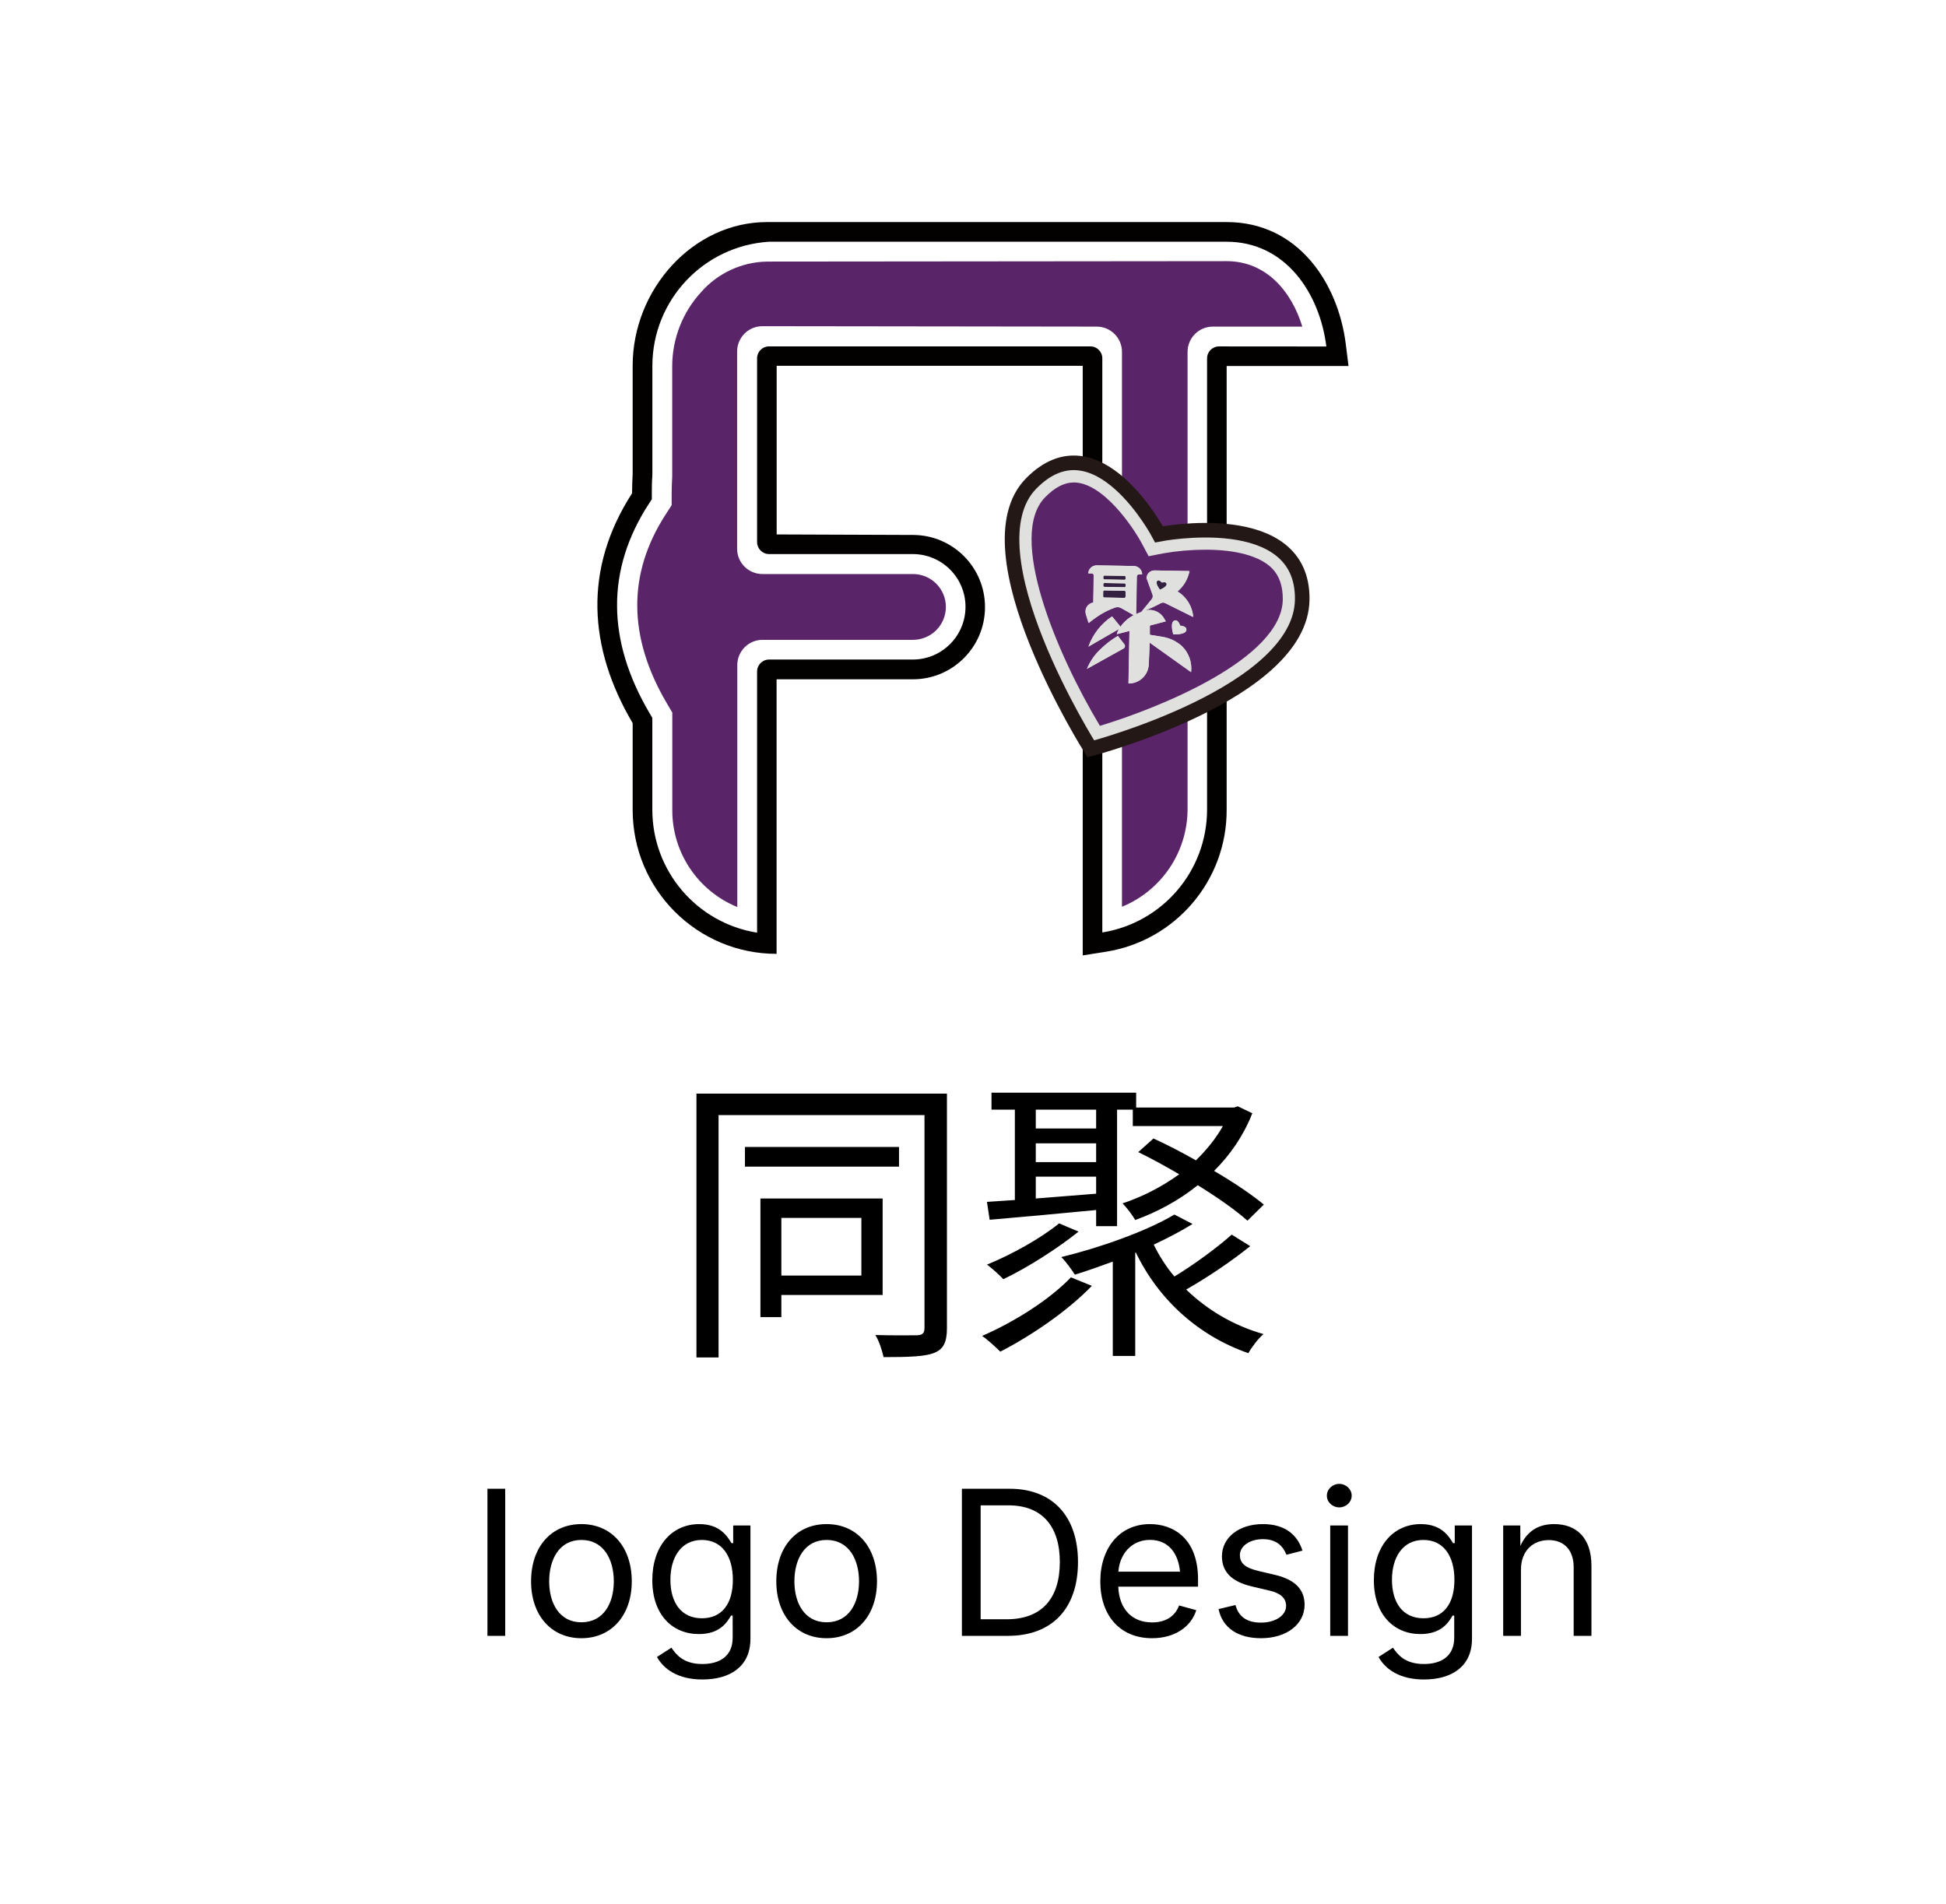
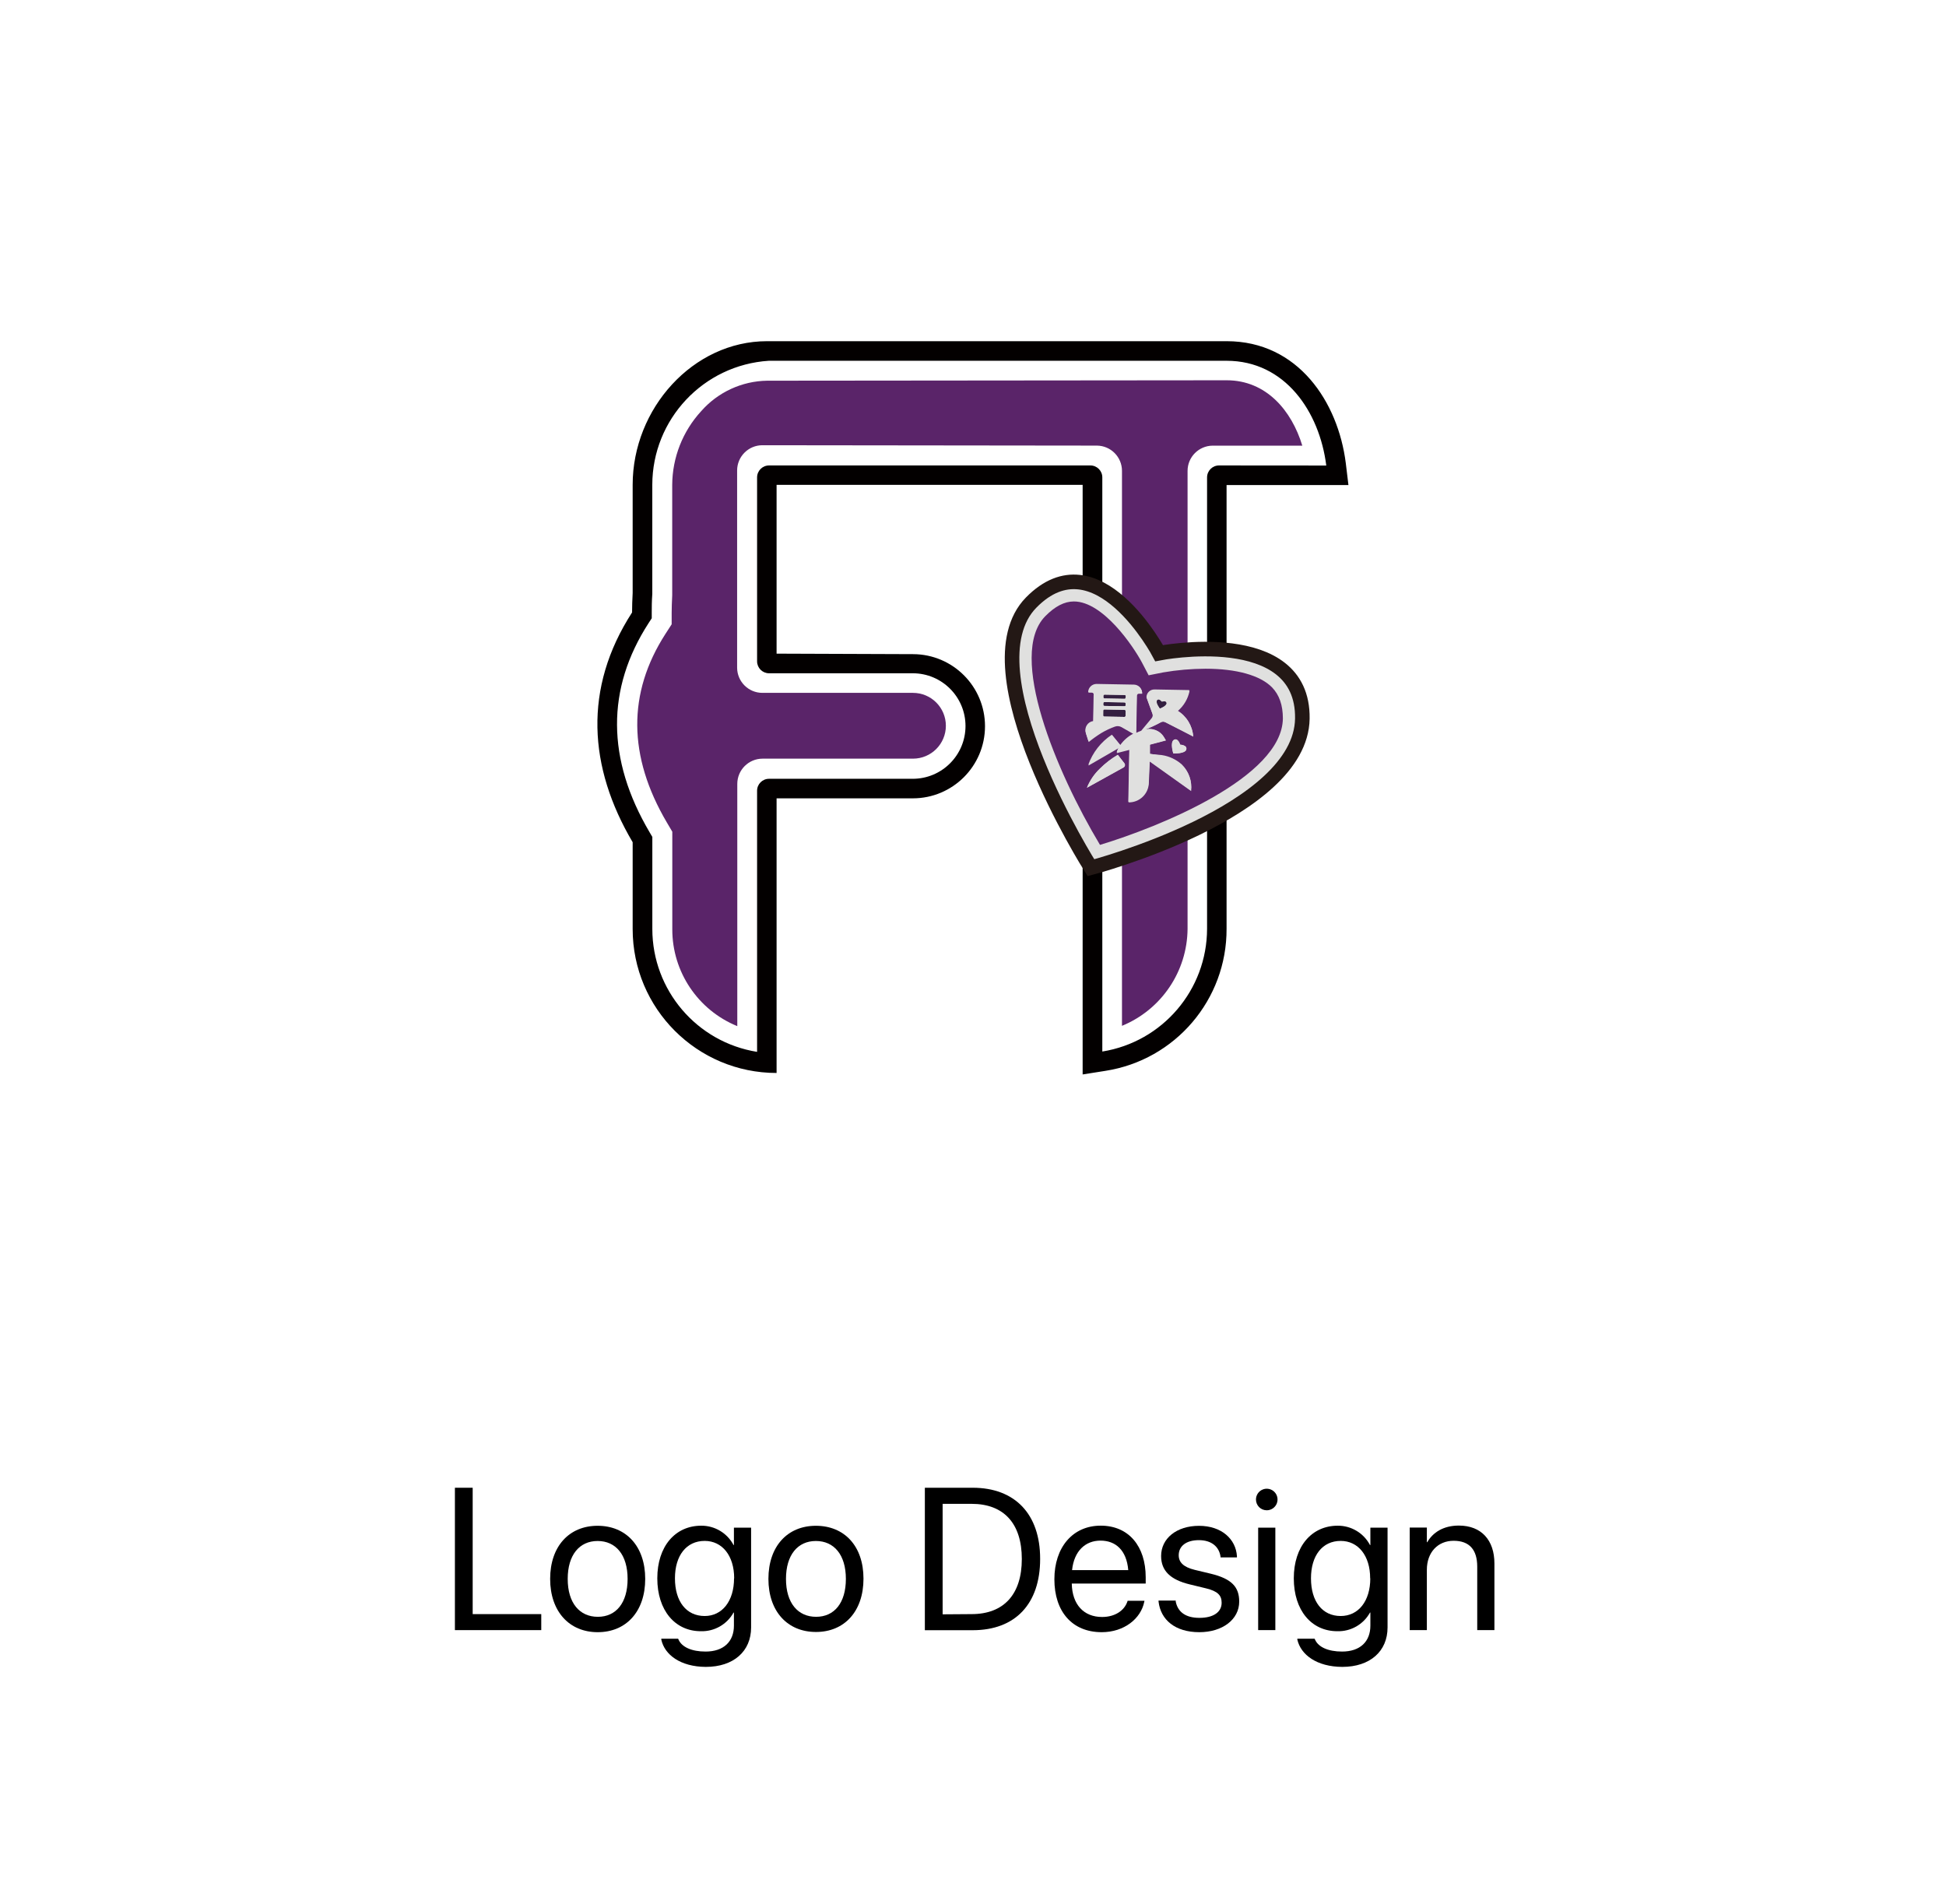
<svg xmlns="http://www.w3.org/2000/svg" id="圖層_1" data-name="圖層 1" viewBox="0 0 462 452">
  <defs>
-     <style>.cls-1{font-size:72px;font-family:PingFangTC-Medium-B5pc-H, PingFang TC;}.cls-2{font-size:48px;font-family:SFProDisplay-Regular, SF Pro Display;}.cls-3{fill:#030000;}.cls-4{fill:#5a2469;}.cls-5,.cls-7{fill:#e0e0df;}.cls-5{stroke:#231815;stroke-miterlimit:10;stroke-width:3.46px;}.cls-6{fill:#331f40;}</style>
+     <style>.cls-1{fill:#030000;}.cls-2{fill:#5a2469;}.cls-3,.cls-5{fill:#e0e0df;}.cls-3{stroke:#231815;stroke-miterlimit:10;stroke-width:3.46px;}.cls-4{fill:#331f40;}</style>
  </defs>
-   <text class="cls-1" transform="translate(159 316.36)">同聚</text>
-   <text class="cls-2" transform="translate(112.02 388.36)">logo Design</text>
-   <path class="cls-3" d="M319.5,81.66c-1.82-14.41-11.26-28.94-28.28-28.94l-109,0h-.12c-17.58,0-31.9,16-31.9,34.09v25.68c-.09,1.67-.14,3.24-.14,4.62-11.62,18-10.36,36.75.14,54.56v20.61a34.17,34.17,0,0,0,34.17,34.17V161.27h32.36a17.13,17.13,0,0,0,17.12-17.12h0A17.12,17.12,0,0,0,216.82,127l-32.43-.12V86.84h14.94v0h57.72V226.82l5.38-.85a34,34,0,0,0,28.79-33.75V86.89h28.93Zm-30.09.58a2.84,2.84,0,0,0-2.84,2.83V192.22a29.55,29.55,0,0,1-24.87,29.15V85.07a2.84,2.84,0,0,0-2.83-2.84l-76.29,0A2.84,2.84,0,0,0,179.74,85v43.69a2.85,2.85,0,0,0,2.84,2.85h34.11a12.52,12.52,0,0,1,12.53,12.52h0a12.52,12.52,0,0,1-12.53,12.52H182.57a2.84,2.84,0,0,0-2.83,2.84v62a29.55,29.55,0,0,1-24.87-29.15V170.43l-.64-1.09C144,152,143.91,135.27,154,119.67l.75-1.15v-1.38c0-1.2,0-2.63.13-4.37V86.84a29.55,29.55,0,0,1,27.66-29.45l108.69,0c13.88,0,22.06,12.1,23.66,24.87Z" />
-   <path class="cls-4" d="M291.22,62l-109.11.1a21.31,21.31,0,0,0-15.65,7.24,26.07,26.07,0,0,0-6.87,17.48v26l0,.22c-.08,1.66-.13,3-.13,4.12v2.77l-1.5,2.32c-9,14-8.9,29,.35,44.71l1.3,2.21v23.16a24.79,24.79,0,0,0,15.43,23V157.85a6,6,0,0,1,6-5.95h35.71a7.81,7.81,0,0,0,7.81-7.81h0a7.81,7.81,0,0,0-7.81-7.81H181a6,6,0,0,1-6-5.95V83.44a6,6,0,0,1,6-6l79.43.1a6,6,0,0,1,5.94,6V215.27a25.09,25.09,0,0,0,15.57-23.05V83.54a6,6,0,0,1,5.95-6h21.29C306.65,69.22,300.64,62,291.22,62Z" />
-   <path class="cls-5" d="M244.81,114.78c-15.64,15.94,14.16,63,14.16,63s49.86-13.07,50.19-35.4-34-15.53-34-15.53S260.45,98.85,244.81,114.78Z" />
-   <path class="cls-4" d="M302,134.93c-2.82-2.86-8.43-4.43-15.8-4.43a59.13,59.13,0,0,0-10.09.88l-3.41.67L271.07,129c-2-3.76-9.18-14.46-16.14-14.46-2.25,0-4.48,1.15-6.8,3.51-9,9.14,2.59,36.91,13,54.27,14.05-4.25,43.21-15.94,43.42-30C304.56,139.11,303.73,136.71,302,134.93Zm-35.25,19-8.68,4.83a13,13,0,0,1,3.07-4.52,20.71,20.71,0,0,1,4.26-3.29l1.55,2A.66.66,0,0,1,266.73,153.93Zm9.91-10.75a1.12,1.12,0,0,0-1.05,0,31.68,31.68,0,0,1-3.93,1.81h0a4,4,0,0,1,4.68,1.79l.43.72-3.79,1,0,2.19,2.94.48a9.15,9.15,0,0,1,4.69,2.23,7.41,7.41,0,0,1,2.16,6.16l-9.82-7-.23,5.17a4.73,4.73,0,0,1-4.81,4.52l.23-12.47-3,.77a4,4,0,0,1,.53-1.24l-7.27,4.19a14.39,14.39,0,0,1,5.61-7.17l2,2.45a8.93,8.93,0,0,1,3.15-2.73l-2.92-1.66a1.82,1.82,0,0,0-1.53-.14,18.43,18.43,0,0,0-3.3,1.56,28.27,28.27,0,0,0-2.95,2.11l-.64-2.05a2.17,2.17,0,0,1,1.75-2.82h0l.11-6.42a.48.48,0,0,0-.47-.49h-.83a2,2,0,0,1,2-1.92l8.87.16a2,2,0,0,1,1.91,2h-.78a.47.47,0,0,0-.48.47l-.16,8.95a10.31,10.31,0,0,1,1.23-.51l2.49-3.06a1.08,1.08,0,0,0,.18-1.05l-1.42-3.92a1.87,1.87,0,0,1,1.9-1.83l8.28.15a8.45,8.45,0,0,1-2.84,4.84,7.74,7.74,0,0,1,3.72,6.05Zm5,6.5c-.31,1.07-3.09.93-3.09.93s-.82-2.66.15-3.23,1.47,1.15,1.47,1.15S281.94,148.61,281.63,149.68Z" />
-   <rect class="cls-6" x="264.15" y="136.25" width="0.92" height="5.32" rx="0.27" ry="0.27" transform="translate(120.93 400.96) rotate(-88.96)" />
-   <rect class="cls-6" x="264.18" y="134.48" width="0.92" height="5.32" rx="0.27" ry="0.27" transform="translate(122.71 399.25) rotate(-88.96)" />
-   <rect class="cls-6" x="263.73" y="138.39" width="1.69" height="5.32" rx="0.27" ry="0.27" transform="translate(118.73 403.02) rotate(-88.96)" />
-   <path class="cls-7" d="M265.38,151a20.71,20.71,0,0,0-4.26,3.29,13,13,0,0,0-3.07,4.52l8.68-4.83a.66.66,0,0,0,.2-1Z" />
-   <path class="cls-7" d="M278.69,147.38c-1,.57-.15,3.23-.15,3.23s2.78.14,3.09-.93-1.47-1.15-1.47-1.15S279.65,146.82,278.69,147.38Z" />
-   <path class="cls-6" d="M275.87,138.32s-.71-.91-1.16-.34.68,2,.68,2,1.7-.58,1.63-1.29S275.87,138.32,275.87,138.32Z" />
-   <path class="cls-7" d="M279.52,140.41a8.45,8.45,0,0,0,2.84-4.84l-8.28-.15a1.87,1.87,0,0,0-1.9,1.83l1.42,3.92a1.08,1.08,0,0,1-.18,1.05l-2.49,3.06a10.31,10.31,0,0,0-1.23.51l.16-8.95a.47.47,0,0,1,.48-.47h.78a2,2,0,0,0-1.91-2l-8.87-.16a2,2,0,0,0-2,1.92h.83a.48.48,0,0,1,.47.49l-.11,6.42h0a2.17,2.17,0,0,0-1.75,2.82l.64,2.05a28.27,28.27,0,0,1,2.95-2.11,18.43,18.43,0,0,1,3.3-1.56,1.82,1.82,0,0,1,1.53.14l2.92,1.66A8.93,8.93,0,0,0,266,148.8l-2-2.45a14.39,14.39,0,0,0-5.61,7.17l7.27-4.19a4,4,0,0,0-.53,1.24l3-.77-.23,12.47a4.73,4.73,0,0,0,4.81-4.52l.23-5.17,9.82,7a7.41,7.41,0,0,0-2.16-6.16,9.15,9.15,0,0,0-4.69-2.23l-2.94-.48,0-2.19,3.79-1-.43-.72a4,4,0,0,0-4.68-1.79h0a31.68,31.68,0,0,0,3.93-1.81,1.12,1.12,0,0,1,1.05,0l6.6,3.28A7.74,7.74,0,0,0,279.52,140.41Zm-12.3,1.26a.28.28,0,0,1-.28.27l-4.78-.09a.25.25,0,0,1-.26-.27l0-1.14a.27.27,0,0,1,.27-.27l4.78.09a.27.27,0,0,1,.27.27Zm0-2.53a.27.27,0,0,1-.27.27l-4.78-.09a.27.27,0,0,1-.27-.27v-.38a.26.26,0,0,1,.28-.26l4.77.08a.28.28,0,0,1,.27.28Zm0-1.76a.28.28,0,0,1-.28.27l-4.78-.09a.28.28,0,0,1-.27-.28v-.37a.28.28,0,0,1,.28-.27l4.78.09a.26.26,0,0,1,.26.28Zm8.09,2.57s-1.13-1.4-.68-2,1.16.34,1.16.34,1.08-.38,1.15.34S275.39,140,275.39,140Z" />
+   <path d="M108,353.2h4.22v30H128.5V387H108Z" />
+   <path d="M130.61,374.84v0c0-7.76,4.54-12.61,11.27-12.61s11.3,4.83,11.3,12.61v0c0,7.78-4.55,12.65-11.28,12.65S130.61,382.59,130.61,374.84Zm18.39,0v0c0-5.72-2.81-9-7.12-9s-7.1,3.3-7.1,9v0c0,5.74,2.83,9,7.15,9S149,380.55,149,374.84Z" />
+   <path d="M157,389.25l0-.21H161l.09.21c.77,1.76,3.09,2.84,6.42,2.84,4.29,0,6.73-2.37,6.73-6.14v-3.12h-.09a8.58,8.58,0,0,1-7.76,4.43c-6.14,0-10.34-4.95-10.34-12.56v0c0-7.57,4.24-12.49,10.43-12.49a8.61,8.61,0,0,1,7.67,4.59h.09v-4.12h4.08v23.69c0,5.65-4.15,9.36-10.76,9.36C161.57,395.7,157.77,392.86,157,389.25Zm17.3-14.55v0c0-5.37-2.84-8.88-7-8.88-4.34,0-7.06,3.47-7.06,8.88v0c0,5.53,2.72,8.95,7.06,8.95C171.46,383.65,174.27,380.11,174.27,374.7Z" />
+   <path d="M182.43,374.84v0c0-7.76,4.54-12.61,11.27-12.61S205,367,205,374.79v0c0,7.78-4.55,12.65-11.28,12.65S182.43,382.59,182.43,374.84Zm18.39,0v0c0-5.72-2.81-9-7.12-9s-7.1,3.3-7.1,9v0c0,5.74,2.83,9,7.15,9S200.82,380.55,200.82,374.84Z" />
+   <path d="M219.57,353.2h11.37c10,0,16,6.24,16,16.85v.05c0,10.67-5.9,16.92-16,16.92H219.57Zm11.09,30c7.66,0,11.93-4.69,11.93-13.08v0c0-8.44-4.27-13.1-11.93-13.1h-6.87v26.23Z" />
+   <path d="M250.32,374.93v0c0-7.55,4.32-12.73,11-12.73S272,367.12,272,374.44v1.5H254.45c.09,5,2.86,7.94,7.19,7.94,3.1,0,5.28-1.54,6-3.63l.07-.21h4l-.05.23c-.79,4-4.78,7.22-10.1,7.22C254.54,387.49,250.32,382.59,250.32,374.93Zm4.2-2.18h13.34c-.4-4.73-3-7-6.59-7S255,368.2,254.52,372.75Z" />
+   <path d="M275.05,380.2l0-.21h4.08l0,.24c.49,2.43,2.3,3.86,5.63,3.86s5.27-1.38,5.27-3.58v0c0-1.75-.91-2.74-3.68-3.42l-3.87-.94c-4.59-1.1-6.82-3.23-6.82-6.74v0c0-4.19,3.68-7.17,9-7.17s8.74,3.12,9,7.2l0,.3h-3.89l0-.16c-.33-2.37-2.13-3.94-5.15-3.94s-4.78,1.43-4.78,3.58v0c0,1.66,1.1,2.81,3.79,3.47l3.87.93c4.92,1.2,6.7,3.14,6.7,6.61v0c0,4.26-4,7.26-9.47,7.26C279,387.49,275.54,384.56,275.05,380.2Z" />
+   <path d="M298.18,356a2.56,2.56,0,1,1,2.56,2.55A2.55,2.55,0,0,1,298.18,356Zm.52,6.68h4.08V387H298.7Z" />
+   <path d="M308,389.25l0-.21h4.1l.1.21c.77,1.76,3.09,2.84,6.42,2.84,4.29,0,6.72-2.37,6.72-6.14v-3.12h-.09a8.57,8.57,0,0,1-7.76,4.43c-6.14,0-10.33-4.95-10.33-12.56v0c0-7.57,4.24-12.49,10.43-12.49a8.6,8.6,0,0,1,7.66,4.59h.09v-4.12h4.08v23.69c0,5.65-4.15,9.36-10.76,9.36C312.62,395.7,308.82,392.86,308,389.25Zm17.29-14.55v0c0-5.37-2.83-8.88-7-8.88-4.33,0-7.05,3.47-7.05,8.88v0c0,5.53,2.72,8.95,7.05,8.95C322.51,383.65,325.32,380.11,325.32,374.7Z" />
+   <path d="M334.68,362.65h4.07v3.47h.1c1.31-2.28,3.79-3.94,7.5-3.94,5.34,0,8.44,3.47,8.44,9V387h-4.08V371.93c0-4-1.85-6.14-5.6-6.14s-6.36,2.74-6.36,6.89V387h-4.07Z" />
+   <path class="cls-1" d="M319.5,109.92C317.68,95.51,308.24,81,291.22,81l-109,0h-.12c-17.58,0-31.9,16-31.9,34.1v25.67c-.09,1.67-.14,3.24-.14,4.63-11.62,18-10.36,36.75.14,54.55v20.61a34.17,34.17,0,0,0,34.17,34.17V189.53h32.36a17.13,17.13,0,0,0,17.12-17.12h0a17.11,17.11,0,0,0-17.05-17.11l-32.43-.12V115.11h14.94v0h57.72V255.08l5.38-.85a34,34,0,0,0,28.79-33.74V115.15h28.93Zm-30.09.58a2.84,2.84,0,0,0-2.84,2.83V220.49a29.57,29.57,0,0,1-24.87,29.15V113.33a2.83,2.83,0,0,0-2.83-2.83l-76.29,0a2.84,2.84,0,0,0-2.84,2.83V157a2.84,2.84,0,0,0,2.84,2.84h34.11a12.52,12.52,0,0,1,12.53,12.52h0a12.53,12.53,0,0,1-12.53,12.53H182.57a2.83,2.83,0,0,0-2.83,2.83v62a29.57,29.57,0,0,1-24.87-29.15V198.69l-.64-1.09c-10.24-17.36-10.32-34.07-.25-49.67l.75-1.15v-1.37c0-1.21,0-2.64.13-4.38V115.11a29.56,29.56,0,0,1,27.66-29.46l108.69,0c13.88,0,22.06,12.1,23.66,24.87Z" />
+   <path class="cls-2" d="M291.22,90.28l-109.11.1a21.31,21.31,0,0,0-15.65,7.24,26.07,26.07,0,0,0-6.87,17.49v26l0,.21c-.08,1.66-.13,3-.13,4.13v2.76l-1.5,2.32c-9,14-8.9,29,.35,44.72l1.3,2.2v23.16a24.78,24.78,0,0,0,15.43,23V186.11a6,6,0,0,1,6-6h35.71a7.81,7.81,0,0,0,7.81-7.81h0a7.81,7.81,0,0,0-7.81-7.81H181a6,6,0,0,1-6-5.95V111.7a6,6,0,0,1,6-6l79.43.09a6,6,0,0,1,5.94,6V243.54a25.11,25.11,0,0,0,15.57-23V111.8a6,6,0,0,1,5.95-6h21.29C306.65,97.48,300.64,90.28,291.22,90.28Z" />
+   <path class="cls-3" d="M244.81,143.05C229.17,159,259,206,259,206s49.86-13.07,50.19-35.4-34-15.53-34-15.53S260.45,127.11,244.81,143.05Z" />
+   <path class="cls-2" d="M302,163.19c-2.82-2.86-8.43-4.43-15.8-4.43a60.36,60.36,0,0,0-10.09.88l-3.41.68-1.61-3.07c-2-3.75-9.18-14.46-16.14-14.46-2.25,0-4.48,1.15-6.8,3.51-9,9.15,2.59,36.91,13,54.28,14.05-4.25,43.21-16,43.42-30C304.56,167.38,303.73,165,302,163.19Zm-35.25,19L258.05,187a13,13,0,0,1,3.07-4.52,21.06,21.06,0,0,1,4.26-3.29l1.55,2A.67.67,0,0,1,266.73,182.2Zm9.91-10.76a1.12,1.12,0,0,0-1.05,0,31.65,31.65,0,0,1-3.93,1.82h0a4,4,0,0,1,4.68,1.78l.43.72-3.79,1,0,2.2,2.94.48a9.14,9.14,0,0,1,4.69,2.22,7.41,7.41,0,0,1,2.16,6.16l-9.82-7-.23,5.17a4.73,4.73,0,0,1-4.81,4.51l.23-12.47-3,.77a4.1,4.1,0,0,1,.53-1.24l-7.27,4.2a14.31,14.31,0,0,1,5.61-7.17l2,2.44a8.81,8.81,0,0,1,3.15-2.72l-2.92-1.67a1.86,1.86,0,0,0-1.53-.14,18.43,18.43,0,0,0-3.3,1.56,28.27,28.27,0,0,0-2.95,2.11l-.64-2a2.18,2.18,0,0,1,1.75-2.82h0l.11-6.42a.47.47,0,0,0-.47-.48l-.83,0a2,2,0,0,1,2-1.91l8.87.16a1.94,1.94,0,0,1,1.91,2h-.78a.47.47,0,0,0-.48.47l-.16,9a12.31,12.31,0,0,1,1.23-.51l2.49-3a1.1,1.1,0,0,0,.18-1.06l-1.42-3.91a1.87,1.87,0,0,1,1.9-1.84l8.28.15a8.42,8.42,0,0,1-2.84,4.84,7.76,7.76,0,0,1,3.72,6.06Zm5,6.5c-.31,1.07-3.09.93-3.09.93s-.82-2.66.15-3.22,1.47,1.14,1.47,1.14S281.94,176.87,281.63,177.94Z" />
+   <rect class="cls-4" x="264.15" y="164.51" width="0.92" height="5.32" rx="0.27" ry="0.27" transform="translate(92.67 428.71) rotate(-88.96)" />
+   <rect class="cls-4" x="264.18" y="162.75" width="0.92" height="5.32" rx="0.27" ry="0.27" transform="translate(94.46 427) rotate(-88.96)" />
+   <rect class="cls-4" x="263.73" y="166.66" width="1.69" height="5.32" rx="0.27" ry="0.27" transform="translate(90.48 430.77) rotate(-88.96)" />
+   <path class="cls-5" d="M265.38,179.21a21.06,21.06,0,0,0-4.26,3.29,13,13,0,0,0-3.07,4.52l8.68-4.82a.67.67,0,0,0,.2-1Z" />
+   <path class="cls-5" d="M278.69,175.65c-1,.56-.15,3.22-.15,3.22s2.78.14,3.09-.93-1.47-1.15-1.47-1.15S279.65,175.08,278.69,175.65Z" />
+   <path class="cls-4" d="M275.87,166.58s-.71-.91-1.16-.34.68,2,.68,2,1.7-.57,1.63-1.29S275.87,166.58,275.87,166.58Z" />
+   <path class="cls-5" d="M279.52,168.67a8.42,8.42,0,0,0,2.84-4.84l-8.28-.15a1.87,1.87,0,0,0-1.9,1.84l1.42,3.91a1.1,1.1,0,0,1-.18,1.06l-2.49,3a12.31,12.31,0,0,0-1.23.51l.16-9a.47.47,0,0,1,.48-.47h.78a1.94,1.94,0,0,0-1.91-2l-8.87-.16a2,2,0,0,0-2,1.91l.83,0a.47.47,0,0,1,.47.48l-.11,6.42h0a2.18,2.18,0,0,0-1.75,2.82l.64,2a28.27,28.27,0,0,1,2.95-2.11,18.43,18.43,0,0,1,3.3-1.56,1.86,1.86,0,0,1,1.53.14l2.92,1.67a8.81,8.81,0,0,0-3.15,2.72l-2-2.44a14.31,14.31,0,0,0-5.61,7.17l7.27-4.2a4.1,4.1,0,0,0-.53,1.24l3-.77-.23,12.47a4.73,4.73,0,0,0,4.81-4.51l.23-5.17,9.82,7a7.41,7.41,0,0,0-2.16-6.16,9.14,9.14,0,0,0-4.69-2.22L273,179l0-2.2,3.79-1-.43-.72a4,4,0,0,0-4.68-1.78h0a31.65,31.65,0,0,0,3.93-1.82,1.12,1.12,0,0,1,1.05,0l6.6,3.29A7.76,7.76,0,0,0,279.52,168.67Zm-12.3,1.27a.26.26,0,0,1-.28.26l-4.78-.08a.27.27,0,0,1-.26-.28l0-1.14a.27.27,0,0,1,.27-.27l4.78.09a.28.28,0,0,1,.27.28Zm0-2.53a.25.25,0,0,1-.27.26l-4.78-.08a.28.28,0,0,1-.27-.28v-.37a.27.27,0,0,1,.28-.27l4.77.08a.28.28,0,0,1,.27.28Zm0-1.77a.28.28,0,0,1-.28.27l-4.78-.09a.27.27,0,0,1-.27-.27v-.38a.28.28,0,0,1,.28-.27L267,165a.26.26,0,0,1,.26.28Zm8.09,2.57s-1.13-1.4-.68-2,1.16.34,1.16.34,1.08-.38,1.15.34S275.39,168.21,275.39,168.21Z" />
</svg>
